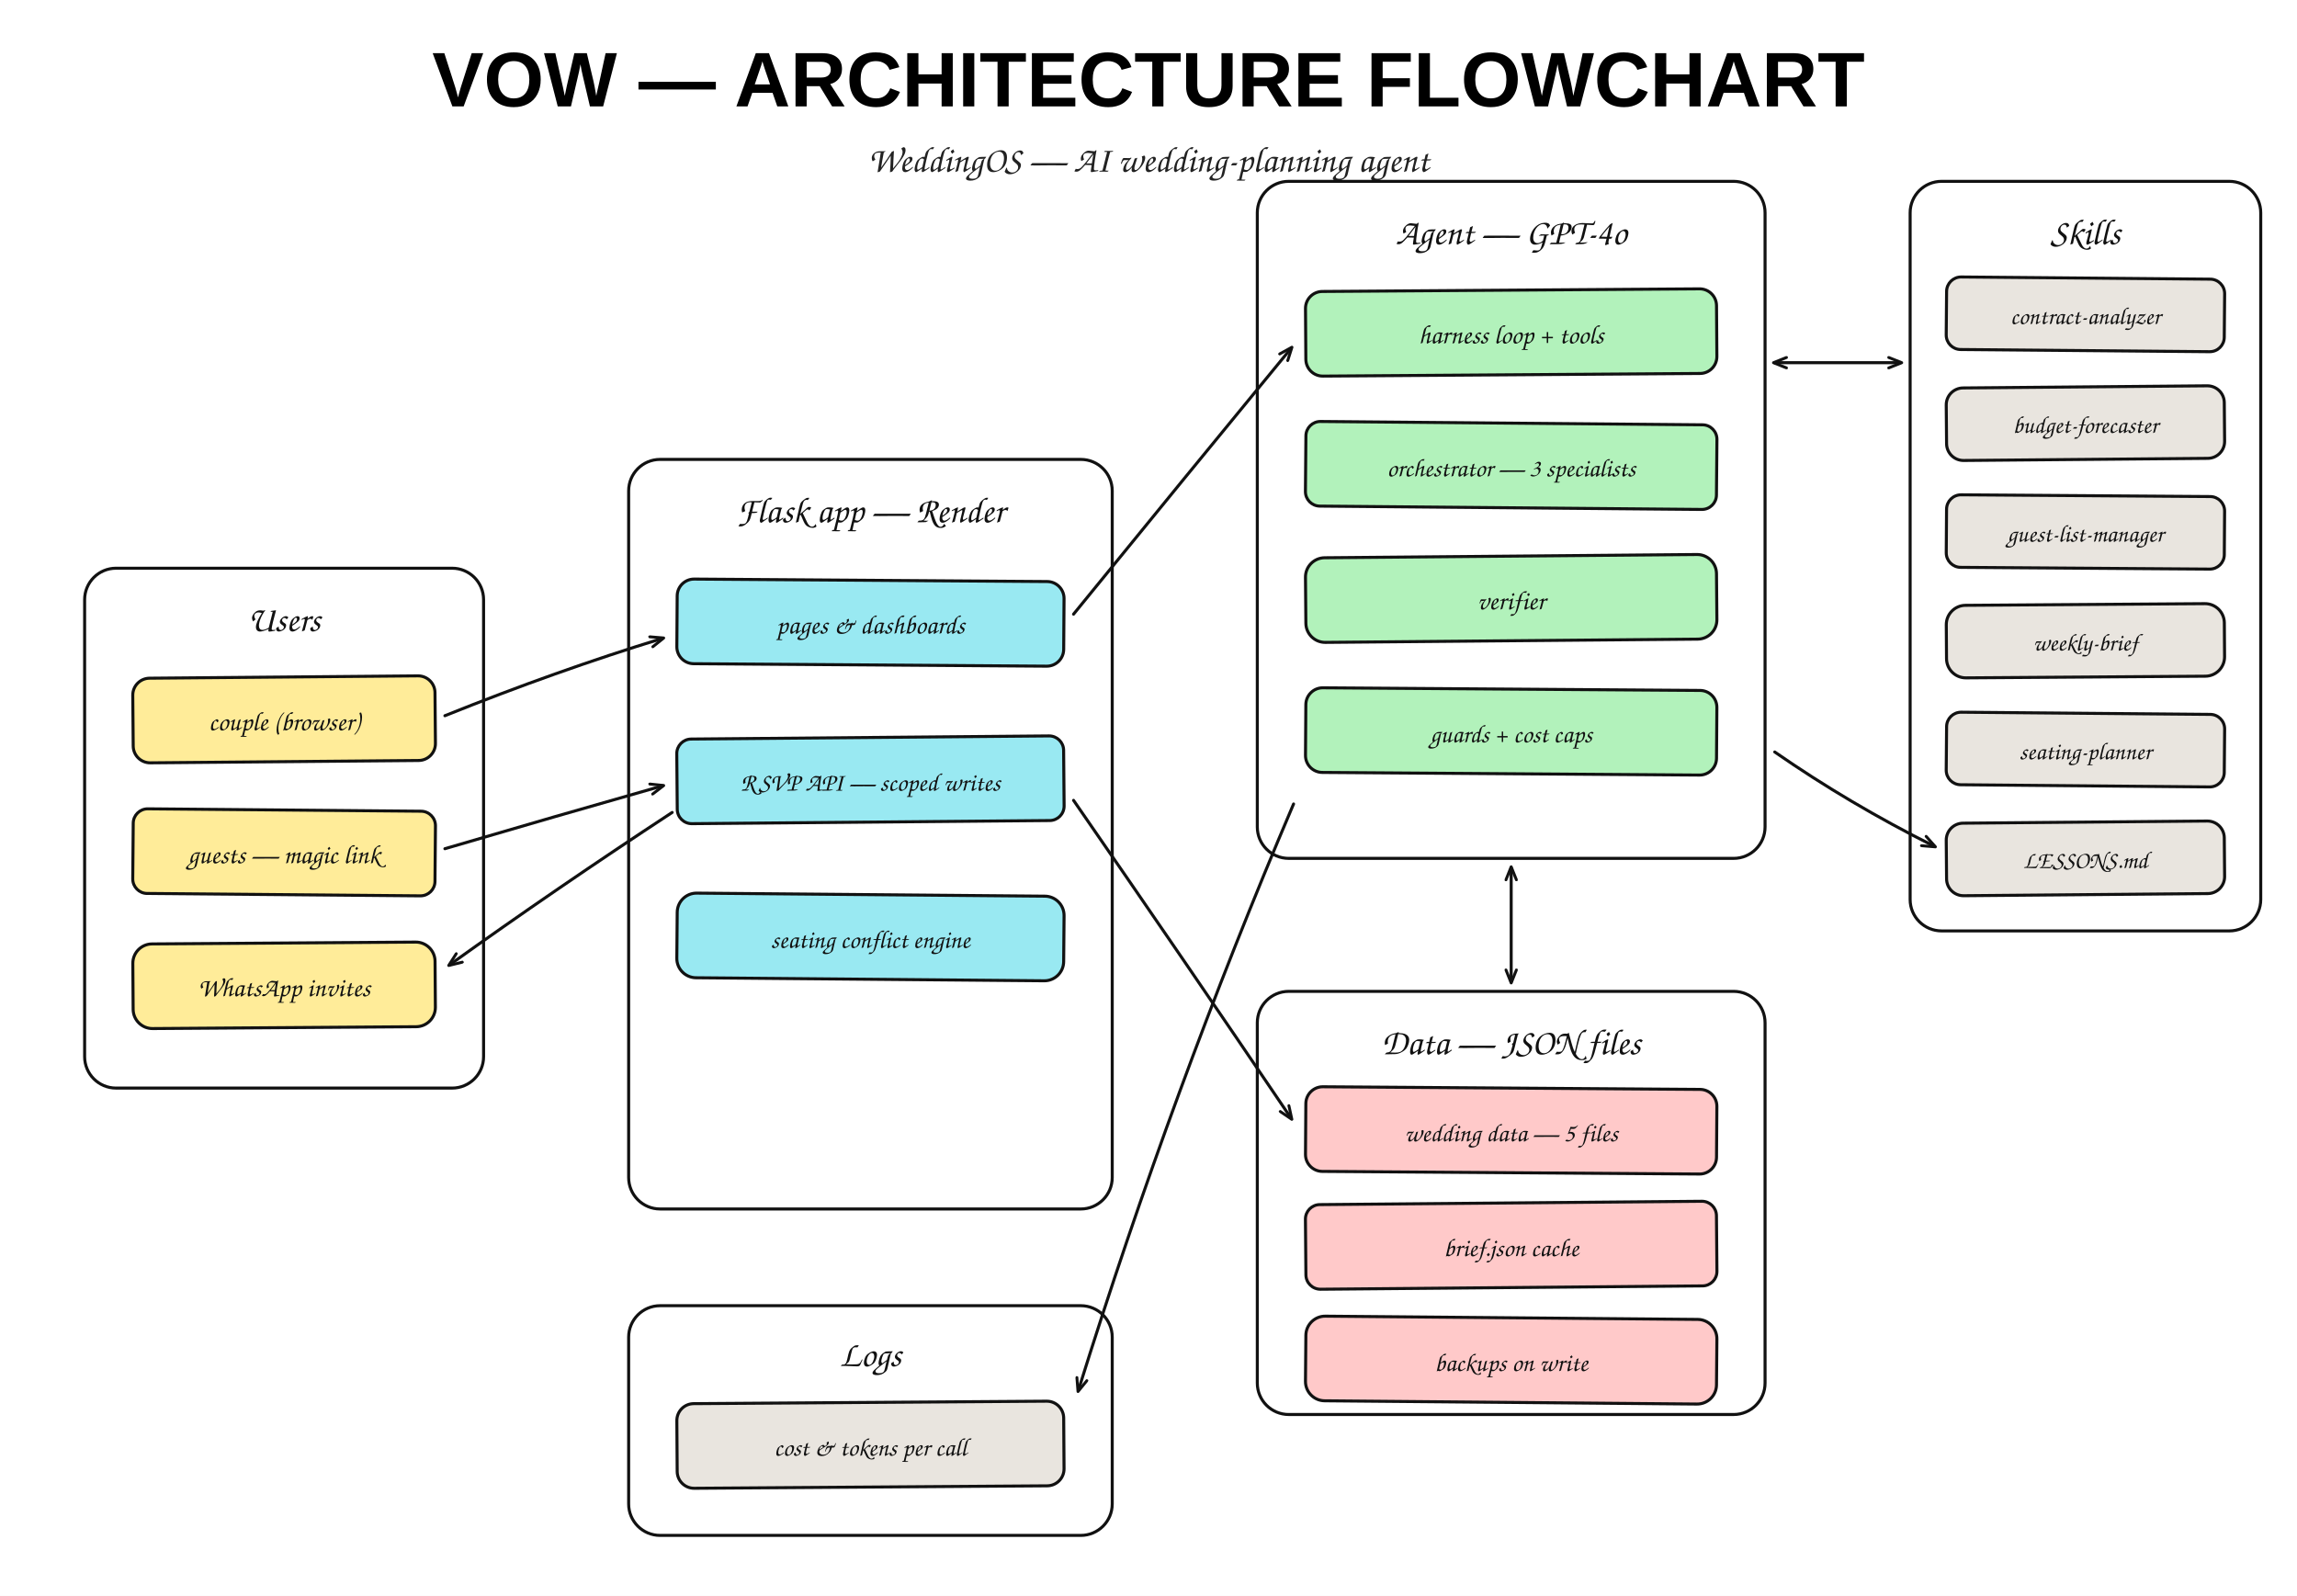
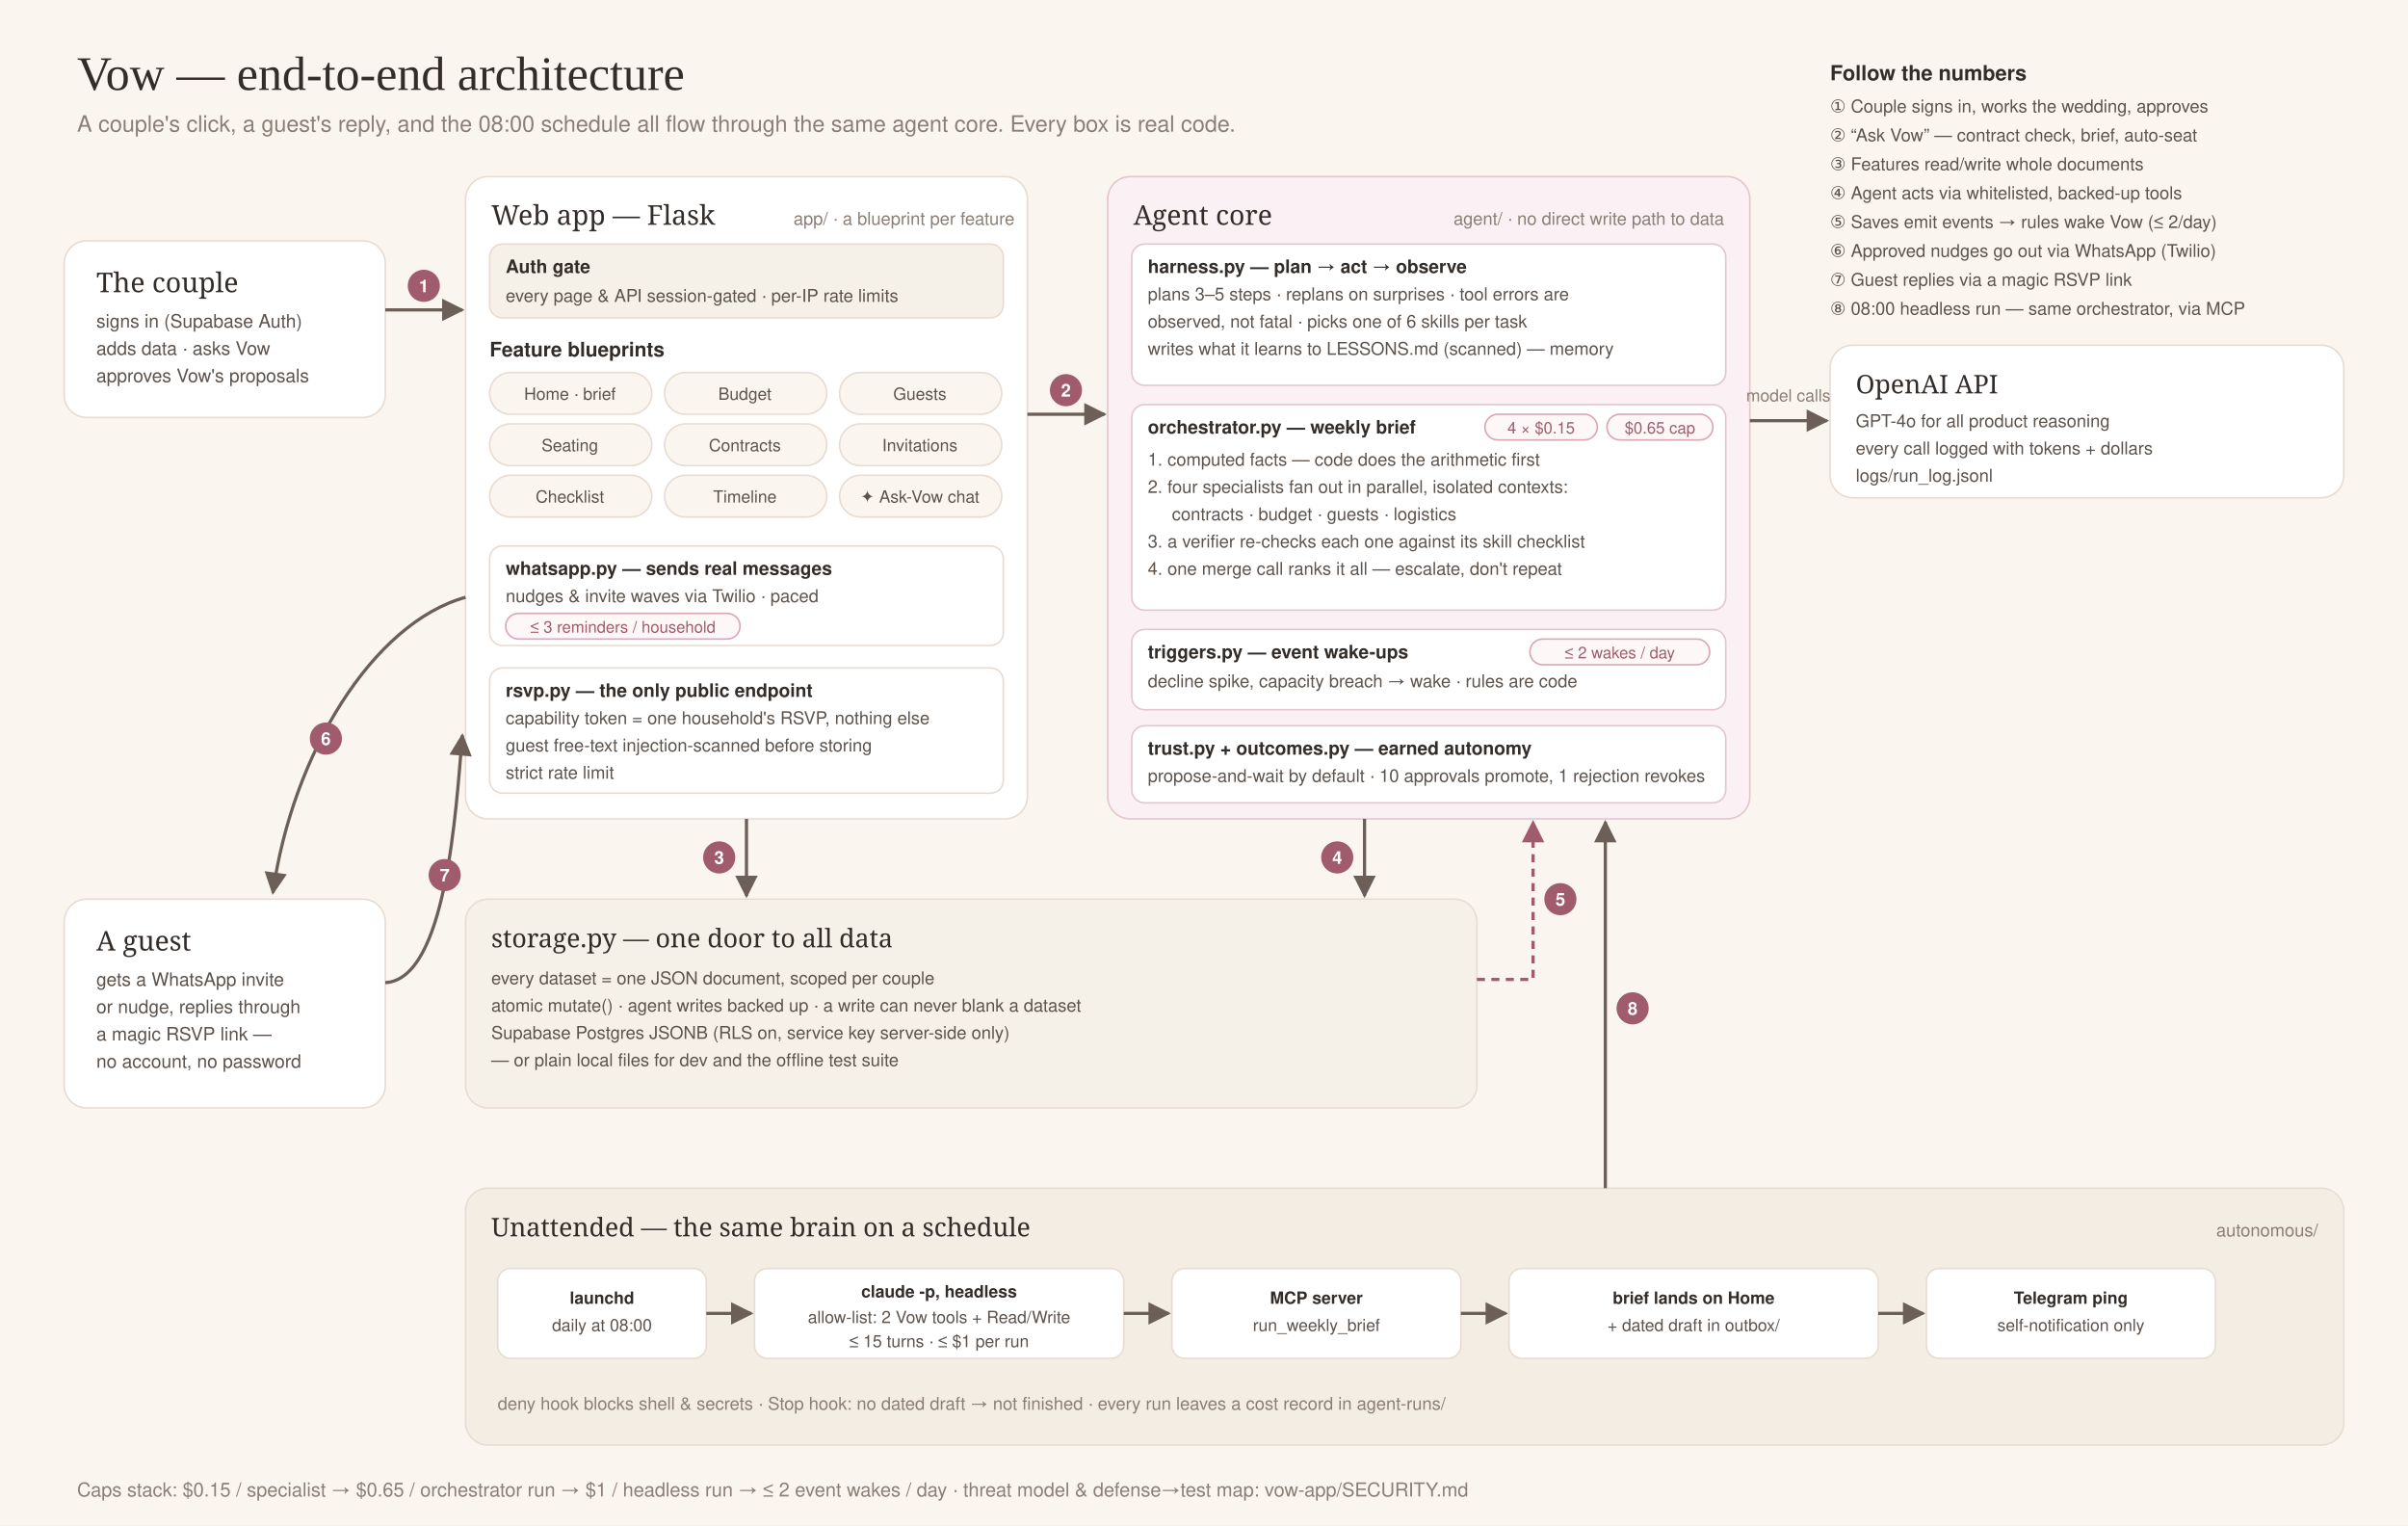
- <svg xmlns="http://www.w3.org/2000/svg" viewBox="0 0 1900 1320" font-family="'Comic Sans MS','Chalkboard SE','Segoe Print',cursive">
+ <svg xmlns="http://www.w3.org/2000/svg" viewBox="0 0 1500 950" font-family="'Helvetica Neue', Helvetica, Arial, sans-serif">
  <defs>
-     <marker id="ah" viewBox="0 0 12 10" markerWidth="13" markerHeight="11" refX="10" refY="5" orient="auto-start-reverse" markerUnits="userSpaceOnUse">
-       <path d="M1,1 L11,5 L1,9" fill="none" stroke="#111" stroke-width="2.2" stroke-linecap="round" stroke-linejoin="round" />
+     <marker id="arr" viewBox="0 0 10 10" refX="9" refY="5" markerWidth="7" markerHeight="7" orient="auto-start-reverse">
+       <path d="M0,0 L10,5 L0,10 z" fill="#6B5F58" />
+     </marker>
+     <marker id="arrRose" viewBox="0 0 10 10" refX="9" refY="5" markerWidth="7" markerHeight="7" orient="auto-start-reverse">
+       <path d="M0,0 L10,5 L0,10 z" fill="#A05C6D" />
    </marker>
  </defs>
-   <rect x="0" y="0" width="1900" height="1320" fill="#ffffff" />
-   <text x="950" y="88" text-anchor="middle" font-family="'Arial Black',Arial,sans-serif" font-weight="900" font-size="64" fill="#000">VOW — ARCHITECTURE FLOWCHART</text>
-   <text x="950" y="142" text-anchor="middle" font-size="30" fill="#222">WeddingOS — AI wedding-planning agent</text>
-   <rect x="70" y="470" width="330" height="430" rx="26" fill="#fff" stroke="#111" stroke-width="2.5" />
-   <text x="235" y="522" text-anchor="middle" font-size="30" fill="#111">Users</text>
-   <rect x="110" y="560" width="250" height="70" rx="14" fill="#ffec99" stroke="#111" stroke-width="2.5" transform="rotate(-0.5 235 595)" />
-   <text x="235" y="604" text-anchor="middle" font-size="22" fill="#111">couple (browser)</text>
-   <rect x="110" y="670" width="250" height="70" rx="12" fill="#ffec99" stroke="#111" stroke-width="2.5" transform="rotate(0.5 235 705)" />
-   <text x="235" y="714" text-anchor="middle" font-size="22" fill="#111">guests — magic link</text>
-   <rect x="110" y="780" width="250" height="70" rx="16" fill="#ffec99" stroke="#111" stroke-width="2.5" transform="rotate(-0.4 235 815)" />
-   <text x="235" y="824" text-anchor="middle" font-size="22" fill="#111">WhatsApp invites</text>
-   <rect x="520" y="380" width="400" height="620" rx="26" fill="#fff" stroke="#111" stroke-width="2.5" />
-   <text x="720" y="432" text-anchor="middle" font-size="30" fill="#111">Flask app — Render</text>
-   <rect x="560" y="480" width="320" height="70" rx="14" fill="#99e9f2" stroke="#111" stroke-width="2.5" transform="rotate(0.4 720 515)" />
-   <text x="720" y="524" text-anchor="middle" font-size="22" fill="#111">pages &amp; dashboards</text>
-   <rect x="560" y="610" width="320" height="70" rx="12" fill="#99e9f2" stroke="#111" stroke-width="2.5" transform="rotate(-0.5 720 645)" />
-   <text x="720" y="654" text-anchor="middle" font-size="21" fill="#111">RSVP API — scoped writes</text>
-   <rect x="560" y="740" width="320" height="70" rx="16" fill="#99e9f2" stroke="#111" stroke-width="2.5" transform="rotate(0.5 720 775)" />
-   <text x="720" y="784" text-anchor="middle" font-size="21" fill="#111">seating conflict engine</text>
-   <rect x="1040" y="150" width="420" height="560" rx="26" fill="#fff" stroke="#111" stroke-width="2.5" />
-   <text x="1250" y="202" text-anchor="middle" font-size="30" fill="#111">Agent — GPT-4o</text>
-   <rect x="1080" y="240" width="340" height="70" rx="14" fill="#b2f2bb" stroke="#111" stroke-width="2.5" transform="rotate(-0.4 1250 275)" />
-   <text x="1250" y="284" text-anchor="middle" font-size="22" fill="#111">harness loop + tools</text>
-   <rect x="1080" y="350" width="340" height="70" rx="12" fill="#b2f2bb" stroke="#111" stroke-width="2.5" transform="rotate(0.5 1250 385)" />
-   <text x="1250" y="394" text-anchor="middle" font-size="21" fill="#111">orchestrator — 3 specialists</text>
-   <rect x="1080" y="460" width="340" height="70" rx="16" fill="#b2f2bb" stroke="#111" stroke-width="2.5" transform="rotate(-0.5 1250 495)" />
-   <text x="1250" y="504" text-anchor="middle" font-size="22" fill="#111">verifier</text>
-   <rect x="1080" y="570" width="340" height="70" rx="14" fill="#b2f2bb" stroke="#111" stroke-width="2.5" transform="rotate(0.4 1250 605)" />
-   <text x="1250" y="614" text-anchor="middle" font-size="21" fill="#111">guards + cost caps</text>
-   <rect x="1580" y="150" width="290" height="620" rx="26" fill="#fff" stroke="#111" stroke-width="2.5" />
-   <text x="1725" y="202" text-anchor="middle" font-size="30" fill="#111">Skills</text>
-   <rect x="1610" y="230" width="230" height="60" rx="12" fill="#e9e5df" stroke="#111" stroke-width="2.5" transform="rotate(0.5 1725 260)" />
-   <text x="1725" y="268" text-anchor="middle" font-size="20" fill="#111">contract-analyzer</text>
-   <rect x="1610" y="320" width="230" height="60" rx="14" fill="#e9e5df" stroke="#111" stroke-width="2.5" transform="rotate(-0.5 1725 350)" />
-   <text x="1725" y="358" text-anchor="middle" font-size="20" fill="#111">budget-forecaster</text>
-   <rect x="1610" y="410" width="230" height="60" rx="12" fill="#e9e5df" stroke="#111" stroke-width="2.5" transform="rotate(0.4 1725 440)" />
-   <text x="1725" y="448" text-anchor="middle" font-size="20" fill="#111">guest-list-manager</text>
-   <rect x="1610" y="500" width="230" height="60" rx="16" fill="#e9e5df" stroke="#111" stroke-width="2.5" transform="rotate(-0.4 1725 530)" />
-   <text x="1725" y="538" text-anchor="middle" font-size="20" fill="#111">weekly-brief</text>
-   <rect x="1610" y="590" width="230" height="60" rx="12" fill="#e9e5df" stroke="#111" stroke-width="2.5" transform="rotate(0.5 1725 620)" />
-   <text x="1725" y="628" text-anchor="middle" font-size="20" fill="#111">seating-planner</text>
-   <rect x="1610" y="680" width="230" height="60" rx="14" fill="#e9e5df" stroke="#111" stroke-width="2.5" transform="rotate(-0.5 1725 710)" />
-   <text x="1725" y="718" text-anchor="middle" font-size="20" fill="#111">LESSONS.md</text>
-   <rect x="1040" y="820" width="420" height="350" rx="26" fill="#fff" stroke="#111" stroke-width="2.5" />
-   <text x="1250" y="872" text-anchor="middle" font-size="30" fill="#111">Data — JSON files</text>
-   <rect x="1080" y="900" width="340" height="70" rx="14" fill="#ffc9c9" stroke="#111" stroke-width="2.5" transform="rotate(0.4 1250 935)" />
-   <text x="1250" y="944" text-anchor="middle" font-size="21" fill="#111">wedding data — 5 files</text>
-   <rect x="1080" y="995" width="340" height="70" rx="12" fill="#ffc9c9" stroke="#111" stroke-width="2.5" transform="rotate(-0.5 1250 1030)" />
-   <text x="1250" y="1039" text-anchor="middle" font-size="21" fill="#111">brief.json cache</text>
-   <rect x="1080" y="1090" width="340" height="70" rx="16" fill="#ffc9c9" stroke="#111" stroke-width="2.5" transform="rotate(0.5 1250 1125)" />
-   <text x="1250" y="1134" text-anchor="middle" font-size="21" fill="#111">backups on write</text>
-   <rect x="520" y="1080" width="400" height="190" rx="26" fill="#fff" stroke="#111" stroke-width="2.5" />
-   <text x="720" y="1130" text-anchor="middle" font-size="30" fill="#111">Logs</text>
-   <rect x="560" y="1160" width="320" height="70" rx="14" fill="#e9e5df" stroke="#111" stroke-width="2.5" transform="rotate(-0.4 720 1195)" />
-   <text x="720" y="1204" text-anchor="middle" font-size="21" fill="#111">cost &amp; tokens per call</text>
-   <g stroke="#111" stroke-width="2.5" fill="none" stroke-linecap="round">
-     <path d="M368,592 Q460,555 548,528" marker-end="url(#ah)" />
-     <path d="M368,702 Q460,675 548,650" marker-end="url(#ah)" />
-     <path d="M556,672 Q460,735 372,798" marker-end="url(#ah)" />
-     <path d="M888,508 Q980,395 1068,288" marker-end="url(#ah)" />
-     <path d="M888,662 Q980,795 1068,925" marker-end="url(#ah)" />
-     <path d="M1468,300 L1572,300" marker-end="url(#ah)" marker-start="url(#ah)" />
-     <path d="M1468,622 Q1530,665 1600,700" marker-end="url(#ah)" />
-     <path d="M1250,718 L1250,812" marker-end="url(#ah)" marker-start="url(#ah)" />
-     <path d="M1070,665 Q970,900 892,1150" marker-end="url(#ah)" />
+   <rect width="1500" height="950" fill="#FAF6EF" />
+   <text x="48" y="56" font-family="Georgia, 'Times New Roman', serif" font-size="30" fill="#332D2A">Vow — end-to-end architecture</text>
+   <text x="48" y="82" font-size="14" fill="#8B7E76">A couple's click, a guest's reply, and the 08:00 schedule all flow through the same agent core. Every box is real code.</text>
+   <text x="1140" y="50" font-size="13" font-weight="bold" fill="#332D2A">Follow the numbers</text>
+   <g font-size="11" fill="#5C534D">
+     <text x="1140" y="70">① Couple signs in, works the wedding, approves</text>
+     <text x="1140" y="88">② “Ask Vow” — contract check, brief, auto-seat</text>
+     <text x="1140" y="106">③ Features read/write whole documents</text>
+     <text x="1140" y="124">④ Agent acts via whitelisted, backed-up tools</text>
+     <text x="1140" y="142">⑤ Saves emit events → rules wake Vow (≤ 2/day)</text>
+     <text x="1140" y="160">⑥ Approved nudges go out via WhatsApp (Twilio)</text>
+     <text x="1140" y="178">⑦ Guest replies via a magic RSVP link</text>
+     <text x="1140" y="196">⑧ 08:00 headless run — same orchestrator, via MCP</text>
  </g>
+   <rect x="40" y="150" width="200" height="110" rx="14" fill="#FFFFFF" stroke="#E7DCD2" />
+   <text x="60" y="182" font-family="Georgia, serif" font-size="17" fill="#332D2A">The couple</text>
+   <g font-size="11.5" fill="#5C534D">
+     <text x="60" y="204">signs in (Supabase Auth)</text>
+     <text x="60" y="221">adds data · asks Vow</text>
+     <text x="60" y="238">approves Vow's proposals</text>
+   </g>
+   <rect x="40" y="560" width="200" height="130" rx="14" fill="#FFFFFF" stroke="#E7DCD2" />
+   <text x="60" y="592" font-family="Georgia, serif" font-size="17" fill="#332D2A">A guest</text>
+   <g font-size="11.5" fill="#5C534D">
+     <text x="60" y="614">gets a WhatsApp invite</text>
+     <text x="60" y="631">or nudge, replies through</text>
+     <text x="60" y="648">a magic RSVP link —</text>
+     <text x="60" y="665">no account, no password</text>
+   </g>
+   <rect x="290" y="110" width="350" height="400" rx="14" fill="#FFFFFF" stroke="#E7DCD2" />
+   <text x="306" y="140" font-family="Georgia, serif" font-size="17" fill="#332D2A">Web app — Flask</text>
+   <text x="632" y="140" font-size="11" fill="#8B7E76" text-anchor="end">app/ · a blueprint per feature</text>
+   <rect x="305" y="152" width="320" height="46" rx="8" fill="#F6F1E8" stroke="#E7DCD2" />
+   <text x="315" y="170" font-size="11.5" font-weight="bold" fill="#332D2A">Auth gate</text>
+   <text x="315" y="188" font-size="11" fill="#5C534D">every page &amp; API session-gated · per-IP rate limits</text>
+   <text x="305" y="222" font-size="12.5" font-weight="bold" fill="#332D2A">Feature blueprints</text>
+   <g font-size="10.5" fill="#5C534D">
+     <rect x="305" y="232" width="101" height="26" rx="13" fill="#FAF6EF" stroke="#E7DCD2" />
+     <text x="355" y="249" text-anchor="middle">Home · brief</text>
+     <rect x="414" y="232" width="101" height="26" rx="13" fill="#FAF6EF" stroke="#E7DCD2" />
+     <text x="464" y="249" text-anchor="middle">Budget</text>
+     <rect x="523" y="232" width="101" height="26" rx="13" fill="#FAF6EF" stroke="#E7DCD2" />
+     <text x="573" y="249" text-anchor="middle">Guests</text>
+     <rect x="305" y="264" width="101" height="26" rx="13" fill="#FAF6EF" stroke="#E7DCD2" />
+     <text x="355" y="281" text-anchor="middle">Seating</text>
+     <rect x="414" y="264" width="101" height="26" rx="13" fill="#FAF6EF" stroke="#E7DCD2" />
+     <text x="464" y="281" text-anchor="middle">Contracts</text>
+     <rect x="523" y="264" width="101" height="26" rx="13" fill="#FAF6EF" stroke="#E7DCD2" />
+     <text x="573" y="281" text-anchor="middle">Invitations</text>
+     <rect x="305" y="296" width="101" height="26" rx="13" fill="#FAF6EF" stroke="#E7DCD2" />
+     <text x="355" y="313" text-anchor="middle">Checklist</text>
+     <rect x="414" y="296" width="101" height="26" rx="13" fill="#FAF6EF" stroke="#E7DCD2" />
+     <text x="464" y="313" text-anchor="middle">Timeline</text>
+     <rect x="523" y="296" width="101" height="26" rx="13" fill="#FAF6EF" stroke="#E7DCD2" />
+     <text x="573" y="313" text-anchor="middle">✦ Ask-Vow chat</text>
+   </g>
+   <rect x="305" y="340" width="320" height="62" rx="8" fill="#FFFFFF" stroke="#E7DCD2" />
+   <text x="315" y="358" font-size="11.5" font-weight="bold" fill="#332D2A">whatsapp.py — sends real messages</text>
+   <text x="315" y="375" font-size="11" fill="#5C534D">nudges &amp; invite waves via Twilio · paced</text>
+   <rect x="315" y="382" width="146" height="16" rx="8" fill="#FDF7F8" stroke="#D9A8B4" />
+   <text x="388" y="394" font-size="10" fill="#A05C6D" text-anchor="middle">≤ 3 reminders / household</text>
+   <rect x="305" y="416" width="320" height="78" rx="8" fill="#FFFFFF" stroke="#E7DCD2" />
+   <text x="315" y="434" font-size="11.5" font-weight="bold" fill="#332D2A">rsvp.py — the only public endpoint</text>
+   <text x="315" y="451" font-size="11" fill="#5C534D">capability token = one household's RSVP, nothing else</text>
+   <text x="315" y="468" font-size="11" fill="#5C534D">guest free-text injection-scanned before storing</text>
+   <text x="315" y="485" font-size="11" fill="#5C534D">strict rate limit</text>
+   <rect x="690" y="110" width="400" height="400" rx="14" fill="#FBF1F4" stroke="#E3C6CE" />
+   <text x="706" y="140" font-family="Georgia, serif" font-size="17" fill="#332D2A">Agent core</text>
+   <text x="1074" y="140" font-size="11" fill="#8B7E76" text-anchor="end">agent/ · no direct write path to data</text>
+   <rect x="705" y="152" width="370" height="88" rx="8" fill="#FFFFFF" stroke="#E3C6CE" />
+   <text x="715" y="170" font-size="11.5" font-weight="bold" fill="#332D2A">harness.py — plan → act → observe</text>
+   <text x="715" y="187" font-size="11" fill="#5C534D">plans 3–5 steps · replans on surprises · tool errors are</text>
+   <text x="715" y="204" font-size="11" fill="#5C534D">observed, not fatal · picks one of 6 skills per task</text>
+   <text x="715" y="221" font-size="11" fill="#5C534D">writes what it learns to LESSONS.md (scanned) — memory</text>
+   <rect x="705" y="252" width="370" height="128" rx="8" fill="#FFFFFF" stroke="#E3C6CE" />
+   <text x="715" y="270" font-size="11.5" font-weight="bold" fill="#332D2A">orchestrator.py — weekly brief</text>
+   <rect x="925" y="258" width="70" height="16" rx="8" fill="#FDF7F8" stroke="#D9A8B4" />
+   <text x="960" y="270" font-size="10" fill="#A05C6D" text-anchor="middle">4 × $0.15</text>
+   <rect x="1001" y="258" width="66" height="16" rx="8" fill="#FDF7F8" stroke="#D9A8B4" />
+   <text x="1034" y="270" font-size="10" fill="#A05C6D" text-anchor="middle">$0.65 cap</text>
+   <text x="715" y="290" font-size="11" fill="#5C534D">1. computed facts — code does the arithmetic first</text>
+   <text x="715" y="307" font-size="11" fill="#5C534D">2. four specialists fan out in parallel, isolated contexts:</text>
+   <text x="730" y="324" font-size="11" fill="#5C534D">contracts · budget · guests · logistics</text>
+   <text x="715" y="341" font-size="11" fill="#5C534D">3. a verifier re-checks each one against its skill checklist</text>
+   <text x="715" y="358" font-size="11" fill="#5C534D">4. one merge call ranks it all — escalate, don't repeat</text>
+   <rect x="705" y="392" width="370" height="50" rx="8" fill="#FFFFFF" stroke="#E3C6CE" />
+   <text x="715" y="410" font-size="11.5" font-weight="bold" fill="#332D2A">triggers.py — event wake-ups</text>
+   <rect x="953" y="398" width="112" height="16" rx="8" fill="#FDF7F8" stroke="#D9A8B4" />
+   <text x="1009" y="410" font-size="10" fill="#A05C6D" text-anchor="middle">≤ 2 wakes / day</text>
+   <text x="715" y="428" font-size="11" fill="#5C534D">decline spike, capacity breach → wake · rules are code</text>
+   <rect x="705" y="452" width="370" height="48" rx="8" fill="#FFFFFF" stroke="#E3C6CE" />
+   <text x="715" y="470" font-size="11.5" font-weight="bold" fill="#332D2A">trust.py + outcomes.py — earned autonomy</text>
+   <text x="715" y="487" font-size="11" fill="#5C534D">propose-and-wait by default · 10 approvals promote, 1 rejection revokes</text>
+   <rect x="1140" y="215" width="320" height="95" rx="14" fill="#FFFFFF" stroke="#E7DCD2" />
+   <text x="1156" y="245" font-family="Georgia, serif" font-size="16" fill="#332D2A">OpenAI API</text>
+   <g font-size="11" fill="#5C534D">
+     <text x="1156" y="266">GPT-4o for all product reasoning</text>
+     <text x="1156" y="283">every call logged with tokens + dollars</text>
+     <text x="1156" y="300">logs/run_log.jsonl</text>
+   </g>
+   <rect x="290" y="560" width="630" height="130" rx="14" fill="#F6F1E8" stroke="#E7DCD2" />
+   <text x="306" y="590" font-family="Georgia, serif" font-size="16" fill="#332D2A">storage.py — one door to all data</text>
+   <g font-size="11" fill="#5C534D">
+     <text x="306" y="613">every dataset = one JSON document, scoped per couple</text>
+     <text x="306" y="630">atomic mutate() · agent writes backed up · a write can never blank a dataset</text>
+     <text x="306" y="647">Supabase Postgres JSONB (RLS on, service key server-side only)</text>
+     <text x="306" y="664">— or plain local files for dev and the offline test suite</text>
+   </g>
+   <rect x="290" y="740" width="1170" height="160" rx="14" fill="#F3EDE4" stroke="#E7DCD2" />
+   <text x="306" y="770" font-family="Georgia, serif" font-size="16" fill="#332D2A">Unattended — the same brain on a schedule</text>
+   <text x="1444" y="770" font-size="11" fill="#8B7E76" text-anchor="end">autonomous/</text>
+   <g font-size="10.5" fill="#5C534D">
+     <rect x="310" y="790" width="130" height="56" rx="8" fill="#FFFFFF" stroke="#E7DCD2" />
+     <text x="375" y="812" text-anchor="middle" font-weight="bold" fill="#332D2A">launchd</text>
+     <text x="375" y="829" text-anchor="middle">daily at 08:00</text>
+     <rect x="470" y="790" width="230" height="56" rx="8" fill="#FFFFFF" stroke="#E7DCD2" />
+     <text x="585" y="808" text-anchor="middle" font-weight="bold" fill="#332D2A">claude -p, headless</text>
+     <text x="585" y="824" text-anchor="middle">allow-list: 2 Vow tools + Read/Write</text>
+     <text x="585" y="839" text-anchor="middle">≤ 15 turns · ≤ $1 per run</text>
+     <rect x="730" y="790" width="180" height="56" rx="8" fill="#FFFFFF" stroke="#E7DCD2" />
+     <text x="820" y="812" text-anchor="middle" font-weight="bold" fill="#332D2A">MCP server</text>
+     <text x="820" y="829" text-anchor="middle">run_weekly_brief</text>
+     <rect x="940" y="790" width="230" height="56" rx="8" fill="#FFFFFF" stroke="#E7DCD2" />
+     <text x="1055" y="812" text-anchor="middle" font-weight="bold" fill="#332D2A">brief lands on Home</text>
+     <text x="1055" y="829" text-anchor="middle">+ dated draft in outbox/</text>
+     <rect x="1200" y="790" width="180" height="56" rx="8" fill="#FFFFFF" stroke="#E7DCD2" />
+     <text x="1290" y="812" text-anchor="middle" font-weight="bold" fill="#332D2A">Telegram ping</text>
+     <text x="1290" y="829" text-anchor="middle">self-notification only</text>
+   </g>
+   <line x1="440" y1="818" x2="468" y2="818" stroke="#6B5F58" stroke-width="2" marker-end="url(#arr)" />
+   <line x1="700" y1="818" x2="728" y2="818" stroke="#6B5F58" stroke-width="2" marker-end="url(#arr)" />
+   <line x1="910" y1="818" x2="938" y2="818" stroke="#6B5F58" stroke-width="2" marker-end="url(#arr)" />
+   <line x1="1170" y1="818" x2="1198" y2="818" stroke="#6B5F58" stroke-width="2" marker-end="url(#arr)" />
+   <text x="310" y="878" font-size="11" fill="#8B7E76">deny hook blocks shell &amp; secrets · Stop hook: no dated draft → not finished · every run leaves a cost record in agent-runs/</text>
+   <line x1="240" y1="193" x2="288" y2="193" stroke="#6B5F58" stroke-width="2" marker-end="url(#arr)" />
+   <circle cx="264" cy="178" r="10" fill="#A05C6D" />
+   <text x="264" y="182" font-size="11" font-weight="bold" fill="#FFFFFF" text-anchor="middle">1</text>
+   <line x1="640" y1="258" x2="688" y2="258" stroke="#6B5F58" stroke-width="2" marker-end="url(#arr)" />
+   <circle cx="664" cy="243" r="10" fill="#A05C6D" />
+   <text x="664" y="247" font-size="11" font-weight="bold" fill="#FFFFFF" text-anchor="middle">2</text>
+   <line x1="465" y1="510" x2="465" y2="558" stroke="#6B5F58" stroke-width="2" marker-end="url(#arr)" />
+   <circle cx="448" cy="534" r="10" fill="#A05C6D" />
+   <text x="448" y="538" font-size="11" font-weight="bold" fill="#FFFFFF" text-anchor="middle">3</text>
+   <line x1="850" y1="510" x2="850" y2="558" stroke="#6B5F58" stroke-width="2" marker-end="url(#arr)" />
+   <circle cx="833" cy="534" r="10" fill="#A05C6D" />
+   <text x="833" y="538" font-size="11" font-weight="bold" fill="#FFFFFF" text-anchor="middle">4</text>
+   <path d="M920,610 L955,610 L955,512" fill="none" stroke="#A05C6D" stroke-width="2" stroke-dasharray="5,4" marker-end="url(#arrRose)" />
+   <circle cx="972" cy="560" r="10" fill="#A05C6D" />
+   <text x="972" y="564" font-size="11" font-weight="bold" fill="#FFFFFF" text-anchor="middle">5</text>
+   <path d="M290,372 C 232,388 182,470 170,556" fill="none" stroke="#6B5F58" stroke-width="2" marker-end="url(#arr)" />
+   <circle cx="203" cy="460" r="10" fill="#A05C6D" />
+   <text x="203" y="464" font-size="11" font-weight="bold" fill="#FFFFFF" text-anchor="middle">6</text>
+   <path d="M240,612 C 278,610 284,505 288,458" fill="none" stroke="#6B5F58" stroke-width="2" marker-end="url(#arr)" />
+   <circle cx="277" cy="545" r="10" fill="#A05C6D" />
+   <text x="277" y="549" font-size="11" font-weight="bold" fill="#FFFFFF" text-anchor="middle">7</text>
+   <line x1="1000" y1="740" x2="1000" y2="512" stroke="#6B5F58" stroke-width="2" marker-end="url(#arr)" />
+   <circle cx="1017" cy="628" r="10" fill="#A05C6D" />
+   <text x="1017" y="632" font-size="11" font-weight="bold" fill="#FFFFFF" text-anchor="middle">8</text>
+   <line x1="1090" y1="262" x2="1138" y2="262" stroke="#6B5F58" stroke-width="2" marker-end="url(#arr)" />
+   <text x="1114" y="250" font-size="10.5" fill="#8B7E76" text-anchor="middle">model calls</text>
+   <text x="48" y="932" font-size="12" fill="#8B7E76">Caps stack: $0.15 / specialist → $0.65 / orchestrator run → $1 / headless run → ≤ 2 event wakes / day · threat model &amp; defense→test map: vow-app/SECURITY.md</text>
</svg>
